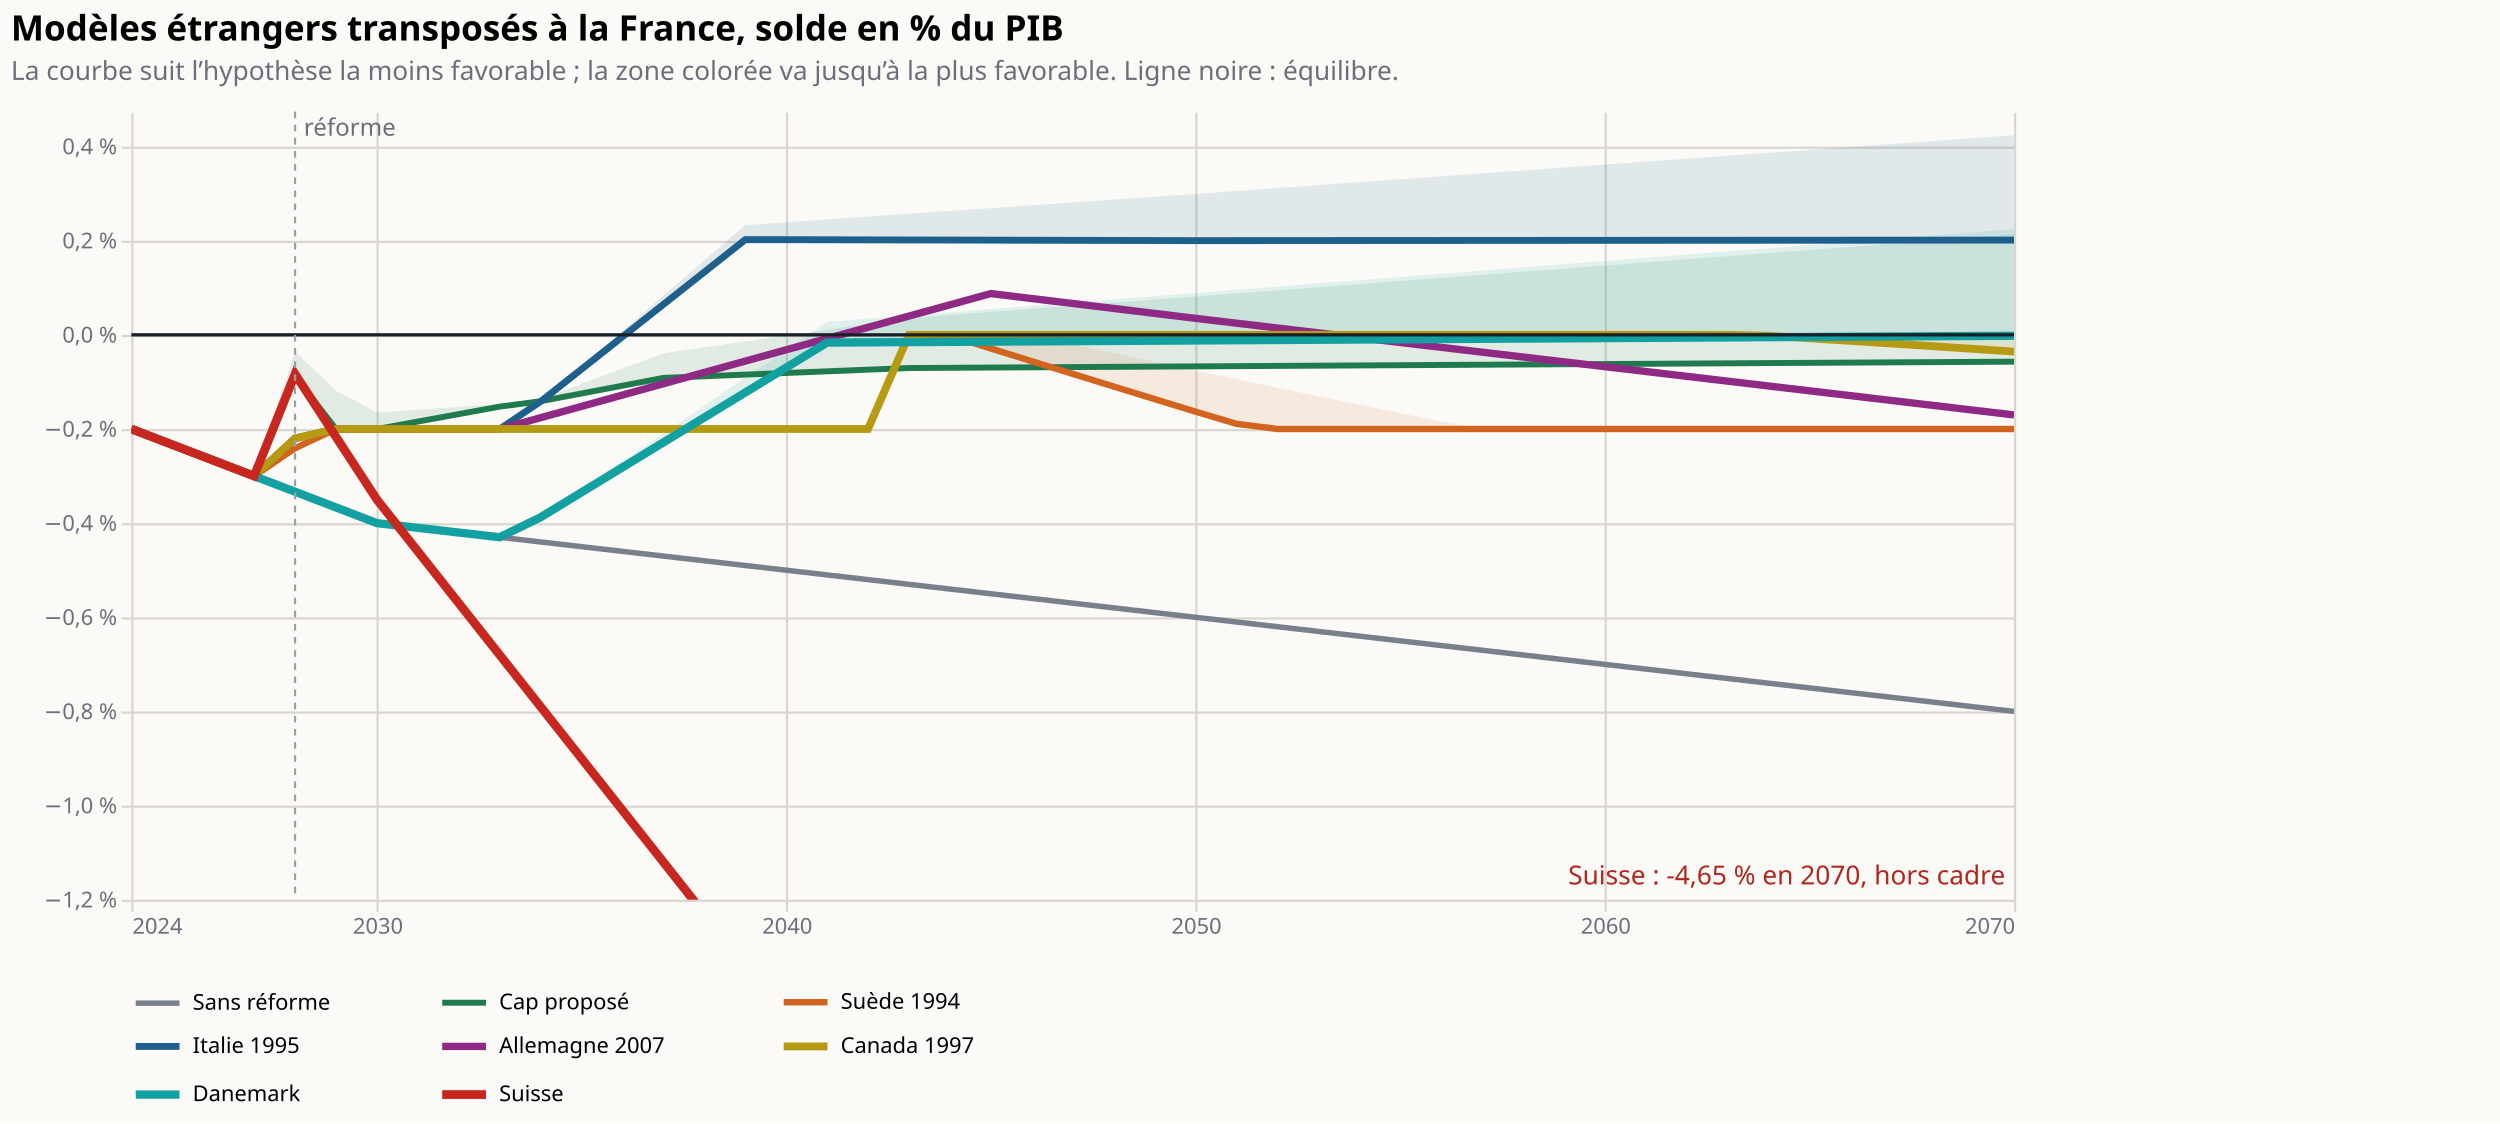
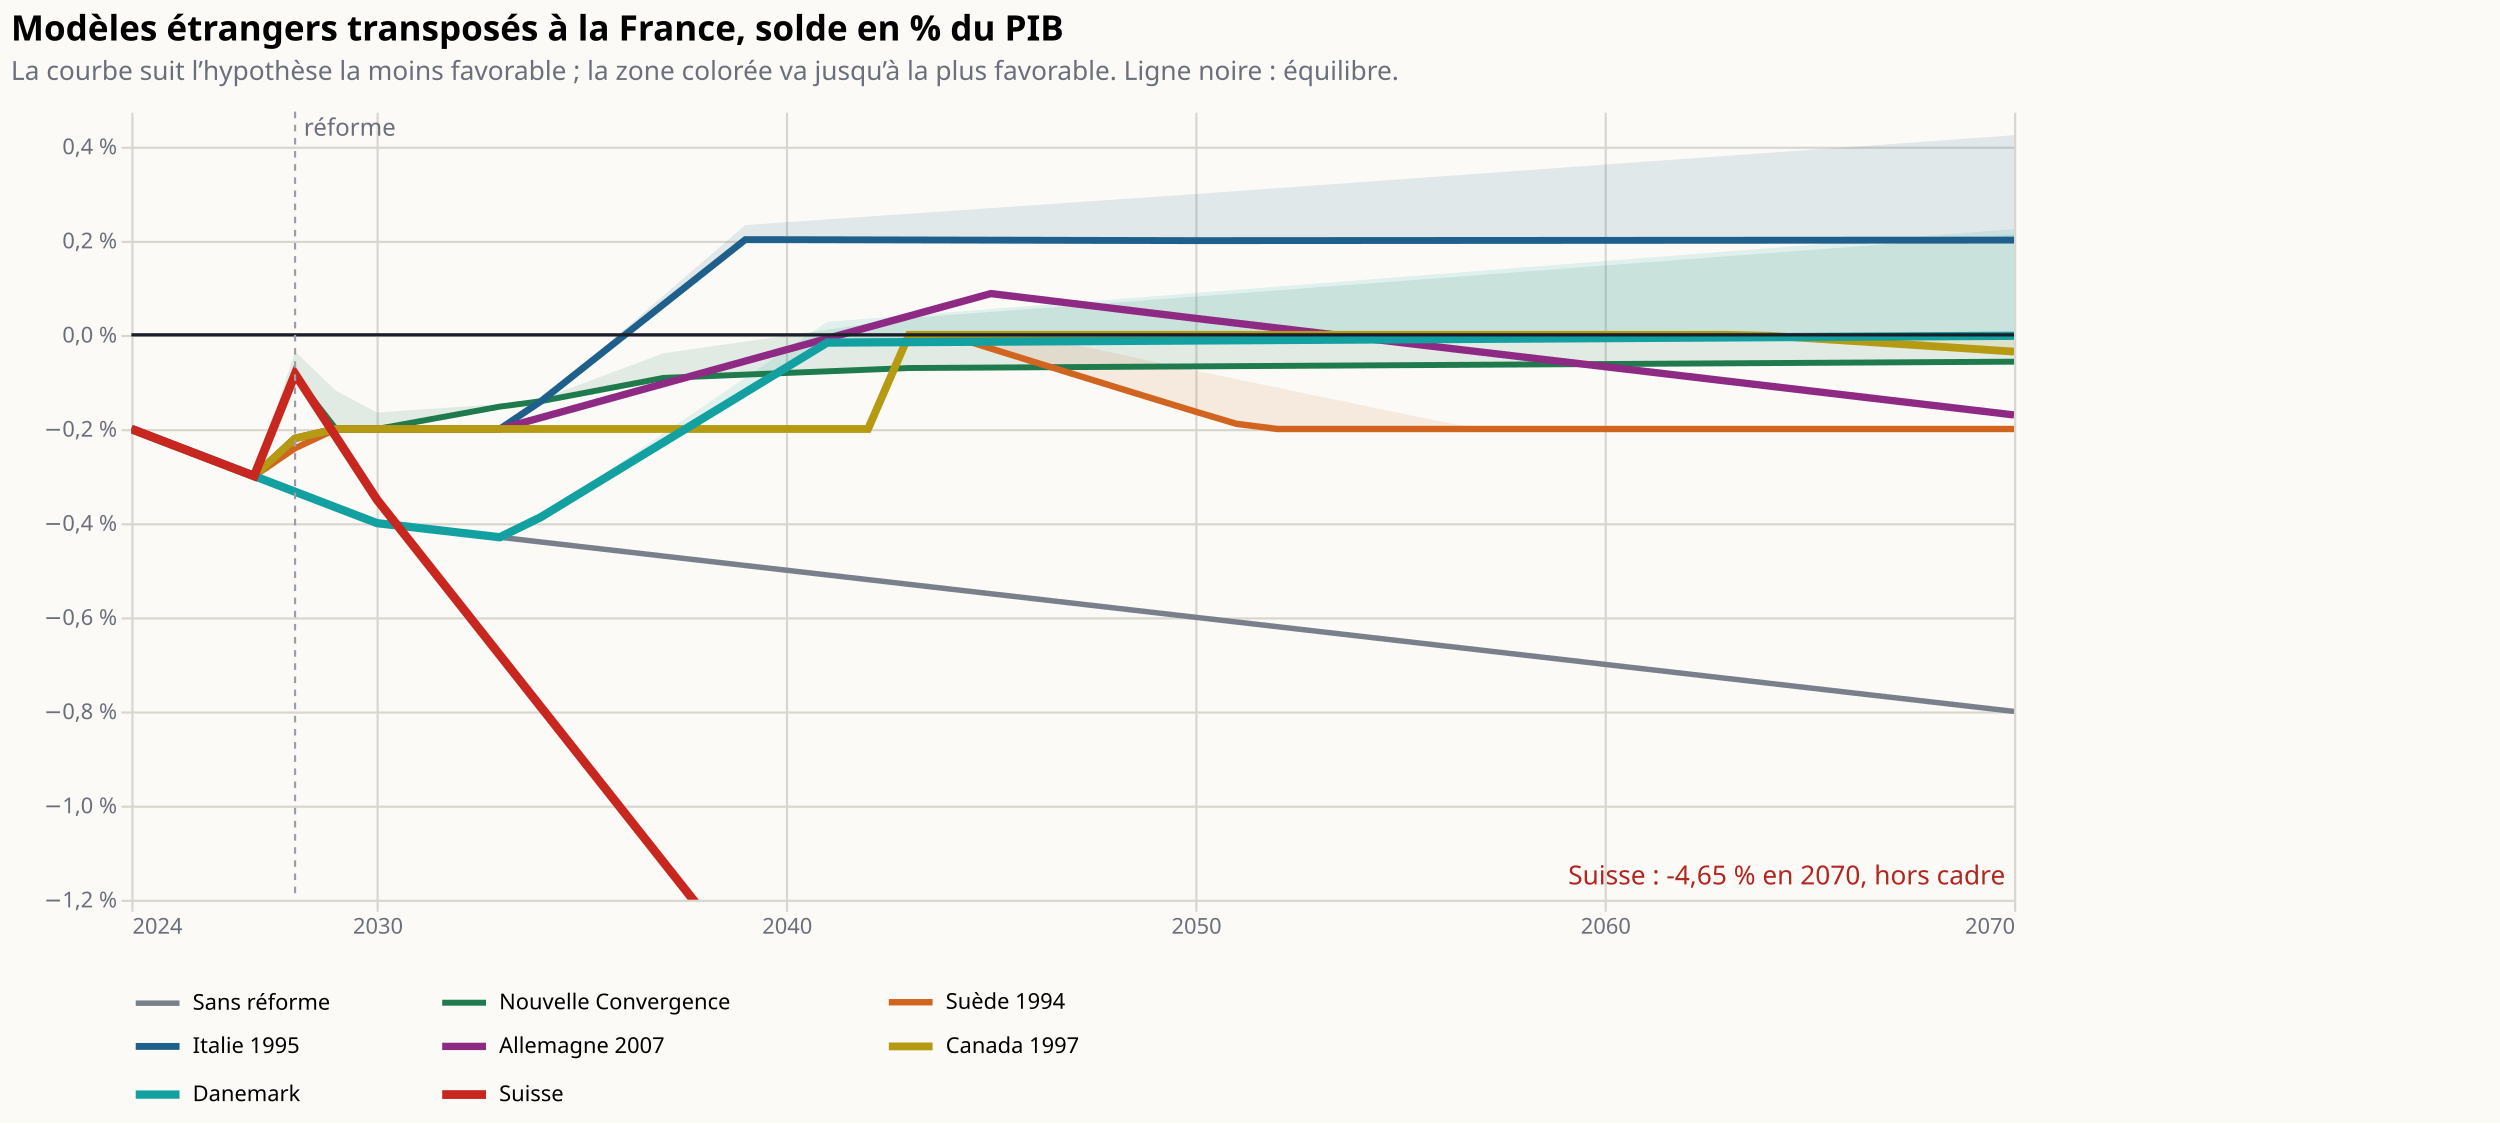
<svg xmlns="http://www.w3.org/2000/svg" version="1.1" class="marks" width="1142" height="513" viewBox="0 0 1142 513">
  <rect width="1142" height="513" fill="#fbfaf7" />
  <g fill="none" stroke-miterlimit="4" transform="translate(60,51)">
    <g class="mark-group role-frame root" role="graphics-object" aria-roledescription="group mark container">
      <g transform="translate(0,0)">
        <path class="background" aria-hidden="true" d="M0,0h860v360h-860Z" />
        <g>
          <g class="mark-group role-axis" aria-hidden="true">
            <g transform="translate(0.5,360.5)">
              <path class="background" aria-hidden="true" d="M0,0h0v0h0Z" pointer-events="none" />
              <g>
                <g class="mark-rule role-axis-grid" pointer-events="none">
                  <line transform="translate(0,-360)" x2="0" y2="360" stroke="#d9d6cf" stroke-width="1" opacity="1" />
                  <line transform="translate(112,-360)" x2="0" y2="360" stroke="#d9d6cf" stroke-width="1" opacity="1" />
                  <line transform="translate(299,-360)" x2="0" y2="360" stroke="#d9d6cf" stroke-width="1" opacity="1" />
                  <line transform="translate(486,-360)" x2="0" y2="360" stroke="#d9d6cf" stroke-width="1" opacity="1" />
                  <line transform="translate(673,-360)" x2="0" y2="360" stroke="#d9d6cf" stroke-width="1" opacity="1" />
                  <line transform="translate(860,-360)" x2="0" y2="360" stroke="#d9d6cf" stroke-width="1" opacity="1" />
                </g>
              </g>
              <path class="foreground" aria-hidden="true" d="" pointer-events="none" display="none" />
            </g>
          </g>
          <g class="mark-group role-axis" aria-hidden="true">
            <g transform="translate(0.5,0.5)">
              <path class="background" aria-hidden="true" d="M0,0h0v0h0Z" pointer-events="none" />
              <g>
                <g class="mark-rule role-axis-grid" pointer-events="none">
                  <line transform="translate(0,360)" x2="860" y2="0" stroke="#d9d6cf" stroke-width="1" opacity="1" />
                  <line transform="translate(0,317)" x2="860" y2="0" stroke="#d9d6cf" stroke-width="1" opacity="1" />
                  <line transform="translate(0,274)" x2="860" y2="0" stroke="#d9d6cf" stroke-width="1" opacity="1" />
                  <line transform="translate(0,231)" x2="860" y2="0" stroke="#d9d6cf" stroke-width="1" opacity="1" />
                  <line transform="translate(0,188)" x2="860" y2="0" stroke="#d9d6cf" stroke-width="1" opacity="1" />
                  <line transform="translate(0,145)" x2="860" y2="0" stroke="#d9d6cf" stroke-width="1" opacity="1" />
                  <line transform="translate(0,102)" x2="860" y2="0" stroke="#d9d6cf" stroke-width="1" opacity="1" />
                  <line transform="translate(0,59)" x2="860" y2="0" stroke="#d9d6cf" stroke-width="1" opacity="1" />
                  <line transform="translate(0,16)" x2="860" y2="0" stroke="#d9d6cf" stroke-width="1" opacity="1" />
                </g>
              </g>
              <path class="foreground" aria-hidden="true" d="" pointer-events="none" display="none" />
            </g>
          </g>
          <g class="mark-group role-axis" role="graphics-symbol" aria-roledescription="axis" aria-label="X-axis for a linear scale with values from 2024 to 2070">
            <g transform="translate(0.5,360.5)">
              <path class="background" aria-hidden="true" d="M0,0h0v0h0Z" pointer-events="none" />
              <g>
                <g class="mark-rule role-axis-tick" pointer-events="none">
                  <line transform="translate(0,0)" x2="0" y2="5" stroke="#d9d6cf" stroke-width="1" opacity="1" />
                  <line transform="translate(112,0)" x2="0" y2="5" stroke="#d9d6cf" stroke-width="1" opacity="1" />
                  <line transform="translate(299,0)" x2="0" y2="5" stroke="#d9d6cf" stroke-width="1" opacity="1" />
                  <line transform="translate(486,0)" x2="0" y2="5" stroke="#d9d6cf" stroke-width="1" opacity="1" />
                  <line transform="translate(673,0)" x2="0" y2="5" stroke="#d9d6cf" stroke-width="1" opacity="1" />
                  <line transform="translate(860,0)" x2="0" y2="5" stroke="#d9d6cf" stroke-width="1" opacity="1" />
                </g>
                <g class="mark-text role-axis-label" pointer-events="none">
                  <text text-anchor="start" transform="translate(0,15)" font-family="system-ui, sans-serif" font-size="10px" fill="#6b6f7b" opacity="1">2024</text>
                  <text text-anchor="middle" transform="translate(112.1739,15)" font-family="system-ui, sans-serif" font-size="10px" fill="#6b6f7b" opacity="1">2030</text>
                  <text text-anchor="middle" transform="translate(299.1304,15)" font-family="system-ui, sans-serif" font-size="10px" fill="#6b6f7b" opacity="1">2040</text>
                  <text text-anchor="middle" transform="translate(486.087,15)" font-family="system-ui, sans-serif" font-size="10px" fill="#6b6f7b" opacity="1">2050</text>
                  <text text-anchor="middle" transform="translate(673.0435,15)" font-family="system-ui, sans-serif" font-size="10px" fill="#6b6f7b" opacity="1">2060</text>
                  <text text-anchor="end" transform="translate(860,15)" font-family="system-ui, sans-serif" font-size="10px" fill="#6b6f7b" opacity="1">2070</text>
                </g>
              </g>
              <path class="foreground" aria-hidden="true" d="" pointer-events="none" display="none" />
            </g>
          </g>
          <g class="mark-group role-axis" role="graphics-symbol" aria-roledescription="axis" aria-label="Y-axis for a linear scale with values from −0.012 to 0.005">
            <g transform="translate(0.5,0.5)">
              <path class="background" aria-hidden="true" d="M0,0h0v0h0Z" pointer-events="none" />
              <g>
                <g class="mark-rule role-axis-tick" pointer-events="none">
                  <line transform="translate(0,360)" x2="-5" y2="0" stroke="#d9d6cf" stroke-width="1" opacity="1" />
                  <line transform="translate(0,317)" x2="-5" y2="0" stroke="#d9d6cf" stroke-width="1" opacity="1" />
                  <line transform="translate(0,274)" x2="-5" y2="0" stroke="#d9d6cf" stroke-width="1" opacity="1" />
                  <line transform="translate(0,231)" x2="-5" y2="0" stroke="#d9d6cf" stroke-width="1" opacity="1" />
                  <line transform="translate(0,188)" x2="-5" y2="0" stroke="#d9d6cf" stroke-width="1" opacity="1" />
                  <line transform="translate(0,145)" x2="-5" y2="0" stroke="#d9d6cf" stroke-width="1" opacity="1" />
                  <line transform="translate(0,102)" x2="-5" y2="0" stroke="#d9d6cf" stroke-width="1" opacity="1" />
                  <line transform="translate(0,59)" x2="-5" y2="0" stroke="#d9d6cf" stroke-width="1" opacity="1" />
                  <line transform="translate(0,16)" x2="-5" y2="0" stroke="#d9d6cf" stroke-width="1" opacity="1" />
                </g>
                <g class="mark-text role-axis-label" pointer-events="none">
                  <text text-anchor="end" transform="translate(-7,363)" font-family="system-ui, sans-serif" font-size="10px" fill="#6b6f7b" opacity="1">−1,2 %</text>
                  <text text-anchor="end" transform="translate(-7,319.9922)" font-family="system-ui, sans-serif" font-size="10px" fill="#6b6f7b" opacity="1">−1,0 %</text>
                  <text text-anchor="end" transform="translate(-7,276.9844)" font-family="system-ui, sans-serif" font-size="10px" fill="#6b6f7b" opacity="1">−0,8 %</text>
                  <text text-anchor="end" transform="translate(-7,233.9767)" font-family="system-ui, sans-serif" font-size="10px" fill="#6b6f7b" opacity="1">−0,6 %</text>
                  <text text-anchor="end" transform="translate(-7,190.9689)" font-family="system-ui, sans-serif" font-size="10px" fill="#6b6f7b" opacity="1">−0,4 %</text>
                  <text text-anchor="end" transform="translate(-7,147.9611)" font-family="system-ui, sans-serif" font-size="10px" fill="#6b6f7b" opacity="1">−0,2 %</text>
                  <text text-anchor="end" transform="translate(-7,104.9533)" font-family="system-ui, sans-serif" font-size="10px" fill="#6b6f7b" opacity="1">0,0 %</text>
                  <text text-anchor="end" transform="translate(-7,61.94557)" font-family="system-ui, sans-serif" font-size="10px" fill="#6b6f7b" opacity="1">0,2 %</text>
                  <text text-anchor="end" transform="translate(-7,18.93779)" font-family="system-ui, sans-serif" font-size="10px" fill="#6b6f7b" opacity="1">0,4 %</text>
                </g>
              </g>
              <path class="foreground" aria-hidden="true" d="" pointer-events="none" display="none" />
            </g>
          </g>
          <g class="mark-group role-scope layer_0_pathgroup" role="graphics-object" aria-roledescription="group mark container">
            <g transform="translate(0,0)">
              <path class="background" aria-hidden="true" d="M0,0h860v360h-860Z" />
              <g>
                <g class="mark-area role-mark layer_0_marks" clip-path="url(#clip11)" role="graphics-object" aria-roledescription="area mark container">
                  <path aria-label="annee: 2024; basse: −0.002; haute: −0.002; scenario: Sans réforme" role="graphics-symbol" aria-roledescription="area mark" d="M0,144.961L18.696,152.129L37.391,159.297L56.087,166.465L74.783,173.633L93.478,180.801L112.174,187.969L130.87,190.119L149.565,192.27L168.261,194.42L186.957,196.57L205.652,198.721L224.348,200.871L243.043,203.022L261.739,205.172L280.435,207.322L299.13,209.473L317.826,211.623L336.522,213.774L355.217,215.924L373.913,218.074L392.609,220.225L411.304,222.375L430,224.526L448.696,226.676L467.391,228.826L486.087,230.977L504.783,233.127L523.478,235.277L542.174,237.428L560.87,239.578L579.565,241.729L598.261,243.879L616.957,246.029L635.652,248.18L654.348,250.33L673.043,252.481L691.739,254.631L710.435,256.781L729.13,258.932L747.826,261.082L766.522,263.233L785.217,265.383L803.913,267.533L822.609,269.684L841.304,271.834L860,273.984L860,273.984L841.304,271.834L822.609,269.684L803.913,267.533L785.217,265.383L766.522,263.233L747.826,261.082L729.13,258.932L710.435,256.781L691.739,254.631L673.043,252.481L654.348,250.33L635.652,248.18L616.957,246.029L598.261,243.879L579.565,241.729L560.87,239.578L542.174,237.428L523.478,235.277L504.783,233.127L486.087,230.977L467.391,228.826L448.696,226.676L430,224.526L411.304,222.375L392.609,220.225L373.913,218.074L355.217,215.924L336.522,213.774L317.826,211.623L299.13,209.473L280.435,207.322L261.739,205.172L243.043,203.022L224.348,200.871L205.652,198.721L186.957,196.57L168.261,194.42L149.565,192.27L130.87,190.119L112.174,187.969L93.478,180.801L74.783,173.633L56.087,166.465L37.391,159.297L18.696,152.129L0,144.961Z" fill="#7a7f8c" opacity="0.12" />
                </g>
              </g>
              <path class="foreground" aria-hidden="true" d="" display="none" />
            </g>
            <g transform="translate(0,0)">
              <path class="background" aria-hidden="true" d="M0,0h860v360h-860Z" />
              <g>
                <g class="mark-area role-mark layer_0_marks" clip-path="url(#clip12)" role="graphics-object" aria-roledescription="area mark container">
-                   <path aria-label="annee: 2024; basse: −0.002; haute: −0.002; scenario: Cap proposé" role="graphics-symbol" aria-roledescription="area mark" d="M0,144.961L18.696,152.129L37.391,159.297L56.087,166.465L74.783,120.948L93.478,144.961L112.174,144.961L130.87,141.561L149.565,138.156L168.261,134.752L186.957,132.274L205.652,128.726L224.348,125.178L243.043,121.629L261.739,120.877L280.435,120.124L299.13,119.371L317.826,118.619L336.522,117.866L355.217,117.114L373.913,117.006L392.609,116.899L411.304,116.791L430,116.684L448.696,116.576L467.391,116.468L486.087,116.361L504.783,116.253L523.478,116.146L542.174,116.038L560.87,115.931L579.565,115.823L598.261,115.716L616.957,115.608L635.652,115.501L654.348,115.393L673.043,115.286L691.739,115.178L710.435,115.071L729.13,114.963L747.826,114.856L766.522,114.748L785.217,114.641L803.913,114.533L822.609,114.426L841.304,114.318L860,114.211L860,56.11L841.304,57.528L822.609,58.946L803.913,60.364L785.217,61.782L766.522,63.2L747.826,64.618L729.13,66.036L710.435,67.454L691.739,68.872L673.043,70.29L654.348,71.708L635.652,73.126L616.957,74.544L598.261,75.962L579.565,77.38L560.87,78.798L542.174,80.216L523.478,81.634L504.783,83.052L486.087,84.47L467.391,85.867L448.696,87.265L430,88.662L411.304,90.059L392.609,91.456L373.913,92.853L355.217,94.25L336.522,96.929L317.826,99.608L299.13,102.287L280.435,104.98L261.739,107.673L243.043,110.366L224.348,117.36L205.652,124.354L186.957,131.347L168.261,133.564L149.565,134.854L130.87,136.145L112.174,137.435L93.478,127.471L74.783,109.551L56.087,166.465L37.391,159.297L18.696,152.129L0,144.961Z" fill="#1f7a4d" opacity="0.12" />
+                   <path aria-label="annee: 2024; basse: −0.002; haute: −0.002; scenario: Nouvelle Convergence" role="graphics-symbol" aria-roledescription="area mark" d="M0,144.961L18.696,152.129L37.391,159.297L56.087,166.465L74.783,120.948L93.478,144.961L112.174,144.961L130.87,141.561L149.565,138.156L168.261,134.752L186.957,132.274L205.652,128.726L224.348,125.178L243.043,121.629L261.739,120.877L280.435,120.124L299.13,119.371L317.826,118.619L336.522,117.866L355.217,117.114L373.913,117.006L392.609,116.899L411.304,116.791L430,116.684L448.696,116.576L467.391,116.468L486.087,116.361L504.783,116.253L523.478,116.146L542.174,116.038L560.87,115.931L579.565,115.823L598.261,115.716L616.957,115.608L635.652,115.501L654.348,115.393L673.043,115.286L691.739,115.178L710.435,115.071L729.13,114.963L747.826,114.856L766.522,114.748L785.217,114.641L803.913,114.533L822.609,114.426L841.304,114.318L860,114.211L860,56.11L841.304,57.528L822.609,58.946L803.913,60.364L785.217,61.782L766.522,63.2L747.826,64.618L729.13,66.036L710.435,67.454L691.739,68.872L673.043,70.29L654.348,71.708L635.652,73.126L616.957,74.544L598.261,75.962L579.565,77.38L560.87,78.798L542.174,80.216L523.478,81.634L504.783,83.052L486.087,84.47L467.391,85.867L448.696,87.265L430,88.662L411.304,90.059L392.609,91.456L373.913,92.853L355.217,94.25L336.522,96.929L317.826,99.608L299.13,102.287L280.435,104.98L261.739,107.673L243.043,110.366L224.348,117.36L205.652,124.354L186.957,131.347L168.261,133.564L149.565,134.854L130.87,136.145L112.174,137.435L93.478,127.471L74.783,109.551L56.087,166.465L37.391,159.297L18.696,152.129L0,144.961Z" fill="#1f7a4d" opacity="0.12" />
                </g>
              </g>
              <path class="foreground" aria-hidden="true" d="" display="none" />
            </g>
            <g transform="translate(0,0)">
              <path class="background" aria-hidden="true" d="M0,0h860v360h-860Z" />
              <g>
                <g class="mark-area role-mark layer_0_marks" clip-path="url(#clip13)" role="graphics-object" aria-roledescription="area mark container">
                  <path aria-label="annee: 2024; basse: −0.002; haute: −0.002; scenario: Suède 1994" role="graphics-symbol" aria-roledescription="area mark" d="M0,144.961L18.696,152.129L37.391,159.297L56.087,166.465L74.783,153.742L93.478,144.961L112.174,144.961L130.87,144.961L149.565,144.961L168.261,144.961L186.957,144.961L205.652,144.961L224.348,144.961L243.043,144.961L261.739,144.961L280.435,144.961L299.13,144.961L317.826,144.961L336.522,144.961L355.217,101.953L373.913,102.361L392.609,108.196L411.304,114.008L430,119.797L448.696,125.565L467.391,131.311L486.087,137.036L504.783,142.603L523.478,144.961L542.174,144.961L560.87,144.961L579.565,144.961L598.261,144.961L616.957,144.961L635.652,144.961L654.348,144.961L673.043,144.961L691.739,144.961L710.435,144.961L729.13,144.961L747.826,144.961L766.522,144.961L785.217,144.961L803.913,144.961L822.609,144.961L841.304,144.961L860,144.961L860,144.424L841.304,144.961L822.609,144.961L803.913,144.961L785.217,144.961L766.522,144.961L747.826,144.961L729.13,144.961L710.435,144.961L691.739,144.961L673.043,144.961L654.348,144.961L635.652,144.961L616.957,144.961L598.261,141.608L579.565,137.742L560.87,133.869L542.174,129.989L523.478,126.102L504.783,122.208L486.087,118.307L467.391,114.275L448.696,110.235L430,106.188L411.304,102.133L392.609,101.953L373.913,101.953L355.217,101.953L336.522,144.961L317.826,144.961L299.13,144.961L280.435,144.961L261.739,144.961L243.043,144.961L224.348,144.961L205.652,144.961L186.957,144.961L168.261,144.961L149.565,144.961L130.87,144.961L112.174,144.961L93.478,144.961L74.783,153.742L56.087,166.465L37.391,159.297L18.696,152.129L0,144.961Z" fill="#d1641f" opacity="0.12" />
                </g>
              </g>
              <path class="foreground" aria-hidden="true" d="" display="none" />
            </g>
            <g transform="translate(0,0)">
              <path class="background" aria-hidden="true" d="M0,0h860v360h-860Z" />
              <g>
                <g class="mark-area role-mark layer_0_marks" clip-path="url(#clip14)" role="graphics-object" aria-roledescription="area mark container">
                  <path aria-label="annee: 2024; basse: −0.002; haute: −0.002; scenario: Italie 1995" role="graphics-symbol" aria-roledescription="area mark" d="M0,144.961L18.696,152.129L37.391,159.297L56.087,166.465L74.783,149.262L93.478,144.961L112.174,144.961L130.87,144.961L149.565,144.961L168.261,144.961L186.957,132.402L205.652,117.617L224.348,102.832L243.043,88.047L261.739,73.262L280.435,58.477L299.13,58.484L317.826,58.527L336.522,58.571L355.217,58.615L373.913,58.659L392.609,58.702L411.304,58.746L430,58.79L448.696,58.834L467.391,58.877L486.087,58.921L504.783,58.909L523.478,58.897L542.174,58.884L560.87,58.872L579.565,58.86L598.261,58.848L616.957,58.835L635.652,58.823L654.348,58.811L673.043,58.798L691.739,58.786L710.435,58.774L729.13,58.762L747.826,58.749L766.522,58.737L785.217,58.725L803.913,58.712L822.609,58.7L841.304,58.688L860,58.676L860,10.752L841.304,12.095L822.609,13.439L803.913,14.782L785.217,16.126L766.522,17.469L747.826,18.813L729.13,20.156L710.435,21.5L691.739,22.843L673.043,24.187L654.348,25.53L635.652,26.874L616.957,28.217L598.261,29.561L579.565,30.904L560.87,32.248L542.174,33.591L523.478,34.935L504.783,36.278L486.087,37.622L467.391,38.909L448.696,40.197L430,41.484L411.304,42.772L392.609,44.059L373.913,45.347L355.217,46.634L336.522,47.921L317.826,49.209L299.13,50.496L280.435,51.821L261.739,67.937L243.043,84.053L224.348,100.169L205.652,116.285L186.957,132.402L168.261,144.961L149.565,144.961L130.87,144.961L112.174,144.961L93.478,144.961L74.783,149.262L56.087,166.465L37.391,159.297L18.696,152.129L0,144.961Z" fill="#1f5f8b" opacity="0.12" />
                </g>
              </g>
              <path class="foreground" aria-hidden="true" d="" display="none" />
            </g>
            <g transform="translate(0,0)">
              <path class="background" aria-hidden="true" d="M0,0h860v360h-860Z" />
              <g>
                <g class="mark-area role-mark layer_0_marks" clip-path="url(#clip15)" role="graphics-object" aria-roledescription="area mark container">
                  <path aria-label="annee: 2024; basse: −0.002; haute: −0.002; scenario: Allemagne 2007" role="graphics-symbol" aria-roledescription="area mark" d="M0,144.961L18.696,152.129L37.391,159.297L56.087,166.465L74.783,149.262L93.478,144.961L112.174,144.961L130.87,144.961L149.565,144.961L168.261,144.961L186.957,139.797L205.652,134.627L224.348,129.456L243.043,124.286L261.739,119.115L280.435,113.944L299.13,108.774L317.826,103.641L336.522,98.508L355.217,93.374L373.913,88.241L392.609,83.108L411.304,85.37L430,87.633L448.696,89.895L467.391,92.158L486.087,94.42L504.783,96.627L523.478,98.833L542.174,101.039L560.87,103.246L579.565,105.452L598.261,107.659L616.957,109.865L635.652,112.072L654.348,114.278L673.043,116.484L691.739,118.691L710.435,120.897L729.13,123.104L747.826,125.31L766.522,127.516L785.217,129.723L803.913,131.929L822.609,134.136L841.304,136.342L860,138.548L860,138.548L841.304,136.342L822.609,134.136L803.913,131.929L785.217,129.723L766.522,127.516L747.826,125.31L729.13,123.104L710.435,120.897L691.739,118.691L673.043,116.484L654.348,114.278L635.652,112.072L616.957,109.865L598.261,107.659L579.565,105.452L560.87,103.246L542.174,101.039L523.478,98.833L504.783,96.627L486.087,94.42L467.391,92.158L448.696,89.895L430,87.633L411.304,85.37L392.609,83.108L373.913,88.241L355.217,93.374L336.522,98.508L317.826,103.641L299.13,108.774L280.435,113.944L261.739,119.115L243.043,124.286L224.348,129.456L205.652,134.627L186.957,139.797L168.261,144.961L149.565,144.961L130.87,144.961L112.174,144.961L93.478,144.961L74.783,149.262L56.087,166.465L37.391,159.297L18.696,152.129L0,144.961Z" fill="#8e2a84" opacity="0.12" />
                </g>
              </g>
              <path class="foreground" aria-hidden="true" d="" display="none" />
            </g>
            <g transform="translate(0,0)">
              <path class="background" aria-hidden="true" d="M0,0h860v360h-860Z" />
              <g>
                <g class="mark-area role-mark layer_0_marks" clip-path="url(#clip16)" role="graphics-object" aria-roledescription="area mark container">
                  <path aria-label="annee: 2024; basse: −0.002; haute: −0.002; scenario: Canada 1997" role="graphics-symbol" aria-roledescription="area mark" d="M0,144.961L18.696,152.129L37.391,159.297L56.087,166.465L74.783,149.262L93.478,144.961L112.174,144.961L130.87,144.961L149.565,144.961L168.261,144.961L186.957,144.961L205.652,144.961L224.348,144.961L243.043,144.961L261.739,144.961L280.435,144.961L299.13,144.961L317.826,144.961L336.522,144.961L355.217,101.953L373.913,101.953L392.609,101.953L411.304,101.953L430,101.953L448.696,101.953L467.391,101.953L486.087,101.953L504.783,101.953L523.478,101.953L542.174,101.953L560.87,101.953L579.565,101.953L598.261,101.953L616.957,101.953L635.652,101.953L654.348,101.953L673.043,101.953L691.739,101.953L710.435,101.953L729.13,101.953L747.826,102.368L766.522,103.524L785.217,104.702L803.913,105.903L822.609,107.125L841.304,108.369L860,109.633L860,101.953L841.304,101.953L822.609,101.953L803.913,101.953L785.217,101.953L766.522,101.953L747.826,101.953L729.13,101.953L710.435,101.953L691.739,101.953L673.043,101.953L654.348,101.953L635.652,101.953L616.957,101.953L598.261,101.953L579.565,101.953L560.87,101.953L542.174,101.953L523.478,101.953L504.783,101.953L486.087,101.953L467.391,101.953L448.696,101.953L430,101.953L411.304,101.953L392.609,101.953L373.913,101.953L355.217,101.953L336.522,144.961L317.826,144.961L299.13,144.961L280.435,144.961L261.739,144.961L243.043,144.961L224.348,144.961L205.652,144.961L186.957,144.961L168.261,144.961L149.565,144.961L130.87,144.961L112.174,144.961L93.478,144.961L74.783,149.262L56.087,166.465L37.391,159.297L18.696,152.129L0,144.961Z" fill="#b59a12" opacity="0.12" />
                </g>
              </g>
              <path class="foreground" aria-hidden="true" d="" display="none" />
            </g>
            <g transform="translate(0,0)">
              <path class="background" aria-hidden="true" d="M0,0h860v360h-860Z" />
              <g>
                <g class="mark-area role-mark layer_0_marks" clip-path="url(#clip17)" role="graphics-object" aria-roledescription="area mark container">
                  <path aria-label="annee: 2024; basse: −0.002; haute: −0.002; scenario: Danemark" role="graphics-symbol" aria-roledescription="area mark" d="M0,144.961L18.696,152.129L37.391,159.297L56.087,166.465L74.783,173.633L93.478,180.801L112.174,187.969L130.87,190.119L149.565,192.27L168.261,194.42L186.957,185.281L205.652,173.884L224.348,162.487L243.043,151.09L261.739,139.693L280.435,128.296L299.13,116.899L317.826,105.501L336.522,105.394L355.217,105.286L373.913,105.179L392.609,105.071L411.304,104.964L430,104.856L448.696,104.749L467.391,104.641L486.087,104.534L504.783,104.426L523.478,104.319L542.174,104.211L560.87,104.104L579.565,103.996L598.261,103.889L616.957,103.781L635.652,103.674L654.348,103.566L673.043,103.459L691.739,103.351L710.435,103.244L729.13,103.136L747.826,103.029L766.522,102.921L785.217,102.814L803.913,102.706L822.609,102.598L841.304,102.491L860,102.383L860,53.613L841.304,55.075L822.609,56.537L803.913,57.999L785.217,59.462L766.522,60.924L747.826,62.386L729.13,63.848L710.435,65.311L691.739,66.773L673.043,68.235L654.348,69.698L635.652,71.16L616.957,72.622L598.261,74.084L579.565,75.547L560.87,77.009L542.174,78.471L523.478,79.933L504.783,81.396L486.087,82.858L467.391,84.32L448.696,85.782L430,87.245L411.304,88.707L392.609,90.169L373.913,91.631L355.217,93.094L336.522,94.556L317.826,96.018L299.13,108.77L280.435,121.522L261.739,134.274L243.043,147.025L224.348,159.777L205.652,172.529L186.957,185.281L168.261,194.42L149.565,192.27L130.87,190.119L112.174,187.969L93.478,180.801L74.783,173.633L56.087,166.465L37.391,159.297L18.696,152.129L0,144.961Z" fill="#12a0a0" opacity="0.12" />
                </g>
              </g>
              <path class="foreground" aria-hidden="true" d="" display="none" />
            </g>
            <g transform="translate(0,0)">
              <path class="background" aria-hidden="true" d="M0,0h860v360h-860Z" />
              <g>
                <g class="mark-area role-mark layer_0_marks" clip-path="url(#clip18)" role="graphics-object" aria-roledescription="area mark container">
                  <path aria-label="annee: 2024; basse: −0.002; haute: −0.002; scenario: Suisse" role="graphics-symbol" aria-roledescription="area mark" d="M0,144.961L18.696,152.129L37.391,159.297L56.087,166.465L74.783,119.873L93.478,148.545L112.174,177.217L130.87,200.871L149.565,224.526L168.261,248.18L186.957,271.834L205.652,295.488L224.348,319.143L243.043,342.797L261.739,366.451L280.435,390.105L299.13,413.76L317.826,437.414L336.522,461.068L355.217,484.723L373.913,508.377L392.609,532.031L411.304,555.685L430,579.34L448.696,602.994L467.391,626.648L486.087,650.302L504.783,673.957L523.478,697.611L542.174,721.265L560.87,744.92L579.565,768.574L598.261,792.228L616.957,815.882L635.652,839.537L654.348,863.191L673.043,886.845L691.739,910.5L710.435,934.154L729.13,957.808L747.826,981.462L766.522,1005.117L785.217,1028.771L803.913,1052.425L822.609,1076.079L841.304,1099.734L860,1101.884L860,1101.884L841.304,1099.734L822.609,1076.079L803.913,1052.425L785.217,1028.771L766.522,1005.117L747.826,981.462L729.13,957.808L710.435,934.154L691.739,910.5L673.043,886.845L654.348,863.191L635.652,839.537L616.957,815.882L598.261,792.228L579.565,768.574L560.87,744.92L542.174,721.265L523.478,697.611L504.783,673.957L486.087,650.302L467.391,626.648L448.696,602.994L430,579.34L411.304,555.685L392.609,532.031L373.913,508.377L355.217,484.723L336.522,461.068L317.826,437.414L299.13,413.76L280.435,390.105L261.739,366.451L243.043,342.797L224.348,319.143L205.652,295.488L186.957,271.834L168.261,248.18L149.565,224.526L130.87,200.871L112.174,177.217L93.478,148.545L74.783,119.873L56.087,166.465L37.391,159.297L18.696,152.129L0,144.961Z" fill="#c8271f" opacity="0.12" />
                </g>
              </g>
              <path class="foreground" aria-hidden="true" d="" display="none" />
            </g>
          </g>
          <g class="mark-group role-scope layer_1_pathgroup" role="graphics-object" aria-roledescription="group mark container">
            <g transform="translate(0,0)">
              <path class="background" aria-hidden="true" d="M0,0h860v360h-860Z" />
              <g>
                <g class="mark-line role-mark layer_1_marks" clip-path="url(#clip19)" role="graphics-object" aria-roledescription="line mark container">
                  <path aria-label="annee: 2024; basse: −0.002; scenario: Sans réforme" role="graphics-symbol" aria-roledescription="line mark" d="M0,144.961L18.696,152.129L37.391,159.297L56.087,166.465L74.783,173.633L93.478,180.801L112.174,187.969L130.87,190.119L149.565,192.27L168.261,194.42L186.957,196.57L205.652,198.721L224.348,200.871L243.043,203.022L261.739,205.172L280.435,207.322L299.13,209.473L317.826,211.623L336.522,213.774L355.217,215.924L373.913,218.074L392.609,220.225L411.304,222.375L430,224.526L448.696,226.676L467.391,228.826L486.087,230.977L504.783,233.127L523.478,235.277L542.174,237.428L560.87,239.578L579.565,241.729L598.261,243.879L616.957,246.029L635.652,248.18L654.348,250.33L673.043,252.481L691.739,254.631L710.435,256.781L729.13,258.932L747.826,261.082L766.522,263.233L785.217,265.383L803.913,267.533L822.609,269.684L841.304,271.834L860,273.984" stroke="#7a7f8c" stroke-width="2.5" />
                </g>
              </g>
              <path class="foreground" aria-hidden="true" d="" display="none" />
            </g>
            <g transform="translate(0,0)">
              <path class="background" aria-hidden="true" d="M0,0h860v360h-860Z" />
              <g>
                <g class="mark-line role-mark layer_1_marks" clip-path="url(#clip20)" role="graphics-object" aria-roledescription="line mark container">
-                   <path aria-label="annee: 2024; basse: −0.002; scenario: Cap proposé" role="graphics-symbol" aria-roledescription="line mark" d="M0,144.961L18.696,152.129L37.391,159.297L56.087,166.465L74.783,120.948L93.478,144.961L112.174,144.961L130.87,141.561L149.565,138.156L168.261,134.752L186.957,132.274L205.652,128.726L224.348,125.178L243.043,121.629L261.739,120.877L280.435,120.124L299.13,119.371L317.826,118.619L336.522,117.866L355.217,117.114L373.913,117.006L392.609,116.899L411.304,116.791L430,116.684L448.696,116.576L467.391,116.468L486.087,116.361L504.783,116.253L523.478,116.146L542.174,116.038L560.87,115.931L579.565,115.823L598.261,115.716L616.957,115.608L635.652,115.501L654.348,115.393L673.043,115.286L691.739,115.178L710.435,115.071L729.13,114.963L747.826,114.856L766.522,114.748L785.217,114.641L803.913,114.533L822.609,114.426L841.304,114.318L860,114.211" stroke="#1f7a4d" stroke-width="2.714" />
+                   <path aria-label="annee: 2024; basse: −0.002; scenario: Nouvelle Convergence" role="graphics-symbol" aria-roledescription="line mark" d="M0,144.961L18.696,152.129L37.391,159.297L56.087,166.465L74.783,120.948L93.478,144.961L112.174,144.961L130.87,141.561L149.565,138.156L168.261,134.752L186.957,132.274L205.652,128.726L224.348,125.178L243.043,121.629L261.739,120.877L280.435,120.124L299.13,119.371L317.826,118.619L336.522,117.866L355.217,117.114L373.913,117.006L392.609,116.899L411.304,116.791L430,116.684L448.696,116.576L467.391,116.468L486.087,116.361L504.783,116.253L523.478,116.146L542.174,116.038L560.87,115.931L579.565,115.823L598.261,115.716L616.957,115.608L635.652,115.501L654.348,115.393L673.043,115.286L691.739,115.178L710.435,115.071L729.13,114.963L747.826,114.856L766.522,114.748L785.217,114.641L803.913,114.533L822.609,114.426L841.304,114.318L860,114.211" stroke="#1f7a4d" stroke-width="2.714" />
                </g>
              </g>
              <path class="foreground" aria-hidden="true" d="" display="none" />
            </g>
            <g transform="translate(0,0)">
              <path class="background" aria-hidden="true" d="M0,0h860v360h-860Z" />
              <g>
                <g class="mark-line role-mark layer_1_marks" clip-path="url(#clip21)" role="graphics-object" aria-roledescription="line mark container">
                  <path aria-label="annee: 2024; basse: −0.002; scenario: Suède 1994" role="graphics-symbol" aria-roledescription="line mark" d="M0,144.961L18.696,152.129L37.391,159.297L56.087,166.465L74.783,153.742L93.478,144.961L112.174,144.961L130.87,144.961L149.565,144.961L168.261,144.961L186.957,144.961L205.652,144.961L224.348,144.961L243.043,144.961L261.739,144.961L280.435,144.961L299.13,144.961L317.826,144.961L336.522,144.961L355.217,101.953L373.913,102.361L392.609,108.196L411.304,114.008L430,119.797L448.696,125.565L467.391,131.311L486.087,137.036L504.783,142.603L523.478,144.961L542.174,144.961L560.87,144.961L579.565,144.961L598.261,144.961L616.957,144.961L635.652,144.961L654.348,144.961L673.043,144.961L691.739,144.961L710.435,144.961L729.13,144.961L747.826,144.961L766.522,144.961L785.217,144.961L803.913,144.961L822.609,144.961L841.304,144.961L860,144.961" stroke="#d1641f" stroke-width="2.929" />
                </g>
              </g>
              <path class="foreground" aria-hidden="true" d="" display="none" />
            </g>
            <g transform="translate(0,0)">
              <path class="background" aria-hidden="true" d="M0,0h860v360h-860Z" />
              <g>
                <g class="mark-line role-mark layer_1_marks" clip-path="url(#clip22)" role="graphics-object" aria-roledescription="line mark container">
                  <path aria-label="annee: 2024; basse: −0.002; scenario: Italie 1995" role="graphics-symbol" aria-roledescription="line mark" d="M0,144.961L18.696,152.129L37.391,159.297L56.087,166.465L74.783,149.262L93.478,144.961L112.174,144.961L130.87,144.961L149.565,144.961L168.261,144.961L186.957,132.402L205.652,117.617L224.348,102.832L243.043,88.047L261.739,73.262L280.435,58.477L299.13,58.484L317.826,58.527L336.522,58.571L355.217,58.615L373.913,58.659L392.609,58.702L411.304,58.746L430,58.79L448.696,58.834L467.391,58.877L486.087,58.921L504.783,58.909L523.478,58.897L542.174,58.884L560.87,58.872L579.565,58.86L598.261,58.848L616.957,58.835L635.652,58.823L654.348,58.811L673.043,58.798L691.739,58.786L710.435,58.774L729.13,58.762L747.826,58.749L766.522,58.737L785.217,58.725L803.913,58.712L822.609,58.7L841.304,58.688L860,58.676" stroke="#1f5f8b" stroke-width="3.143" />
                </g>
              </g>
              <path class="foreground" aria-hidden="true" d="" display="none" />
            </g>
            <g transform="translate(0,0)">
              <path class="background" aria-hidden="true" d="M0,0h860v360h-860Z" />
              <g>
                <g class="mark-line role-mark layer_1_marks" clip-path="url(#clip23)" role="graphics-object" aria-roledescription="line mark container">
                  <path aria-label="annee: 2024; basse: −0.002; scenario: Allemagne 2007" role="graphics-symbol" aria-roledescription="line mark" d="M0,144.961L18.696,152.129L37.391,159.297L56.087,166.465L74.783,149.262L93.478,144.961L112.174,144.961L130.87,144.961L149.565,144.961L168.261,144.961L186.957,139.797L205.652,134.627L224.348,129.456L243.043,124.286L261.739,119.115L280.435,113.944L299.13,108.774L317.826,103.641L336.522,98.508L355.217,93.374L373.913,88.241L392.609,83.108L411.304,85.37L430,87.633L448.696,89.895L467.391,92.158L486.087,94.42L504.783,96.627L523.478,98.833L542.174,101.039L560.87,103.246L579.565,105.452L598.261,107.659L616.957,109.865L635.652,112.072L654.348,114.278L673.043,116.484L691.739,118.691L710.435,120.897L729.13,123.104L747.826,125.31L766.522,127.516L785.217,129.723L803.913,131.929L822.609,134.136L841.304,136.342L860,138.548" stroke="#8e2a84" stroke-width="3.357" />
                </g>
              </g>
              <path class="foreground" aria-hidden="true" d="" display="none" />
            </g>
            <g transform="translate(0,0)">
              <path class="background" aria-hidden="true" d="M0,0h860v360h-860Z" />
              <g>
                <g class="mark-line role-mark layer_1_marks" clip-path="url(#clip24)" role="graphics-object" aria-roledescription="line mark container">
                  <path aria-label="annee: 2024; basse: −0.002; scenario: Canada 1997" role="graphics-symbol" aria-roledescription="line mark" d="M0,144.961L18.696,152.129L37.391,159.297L56.087,166.465L74.783,149.262L93.478,144.961L112.174,144.961L130.87,144.961L149.565,144.961L168.261,144.961L186.957,144.961L205.652,144.961L224.348,144.961L243.043,144.961L261.739,144.961L280.435,144.961L299.13,144.961L317.826,144.961L336.522,144.961L355.217,101.953L373.913,101.953L392.609,101.953L411.304,101.953L430,101.953L448.696,101.953L467.391,101.953L486.087,101.953L504.783,101.953L523.478,101.953L542.174,101.953L560.87,101.953L579.565,101.953L598.261,101.953L616.957,101.953L635.652,101.953L654.348,101.953L673.043,101.953L691.739,101.953L710.435,101.953L729.13,101.953L747.826,102.368L766.522,103.524L785.217,104.702L803.913,105.903L822.609,107.125L841.304,108.369L860,109.633" stroke="#b59a12" stroke-width="3.571" />
                </g>
              </g>
              <path class="foreground" aria-hidden="true" d="" display="none" />
            </g>
            <g transform="translate(0,0)">
              <path class="background" aria-hidden="true" d="M0,0h860v360h-860Z" />
              <g>
                <g class="mark-line role-mark layer_1_marks" clip-path="url(#clip25)" role="graphics-object" aria-roledescription="line mark container">
                  <path aria-label="annee: 2024; basse: −0.002; scenario: Danemark" role="graphics-symbol" aria-roledescription="line mark" d="M0,144.961L18.696,152.129L37.391,159.297L56.087,166.465L74.783,173.633L93.478,180.801L112.174,187.969L130.87,190.119L149.565,192.27L168.261,194.42L186.957,185.281L205.652,173.884L224.348,162.487L243.043,151.09L261.739,139.693L280.435,128.296L299.13,116.899L317.826,105.501L336.522,105.394L355.217,105.286L373.913,105.179L392.609,105.071L411.304,104.964L430,104.856L448.696,104.749L467.391,104.641L486.087,104.534L504.783,104.426L523.478,104.319L542.174,104.211L560.87,104.104L579.565,103.996L598.261,103.889L616.957,103.781L635.652,103.674L654.348,103.566L673.043,103.459L691.739,103.351L710.435,103.244L729.13,103.136L747.826,103.029L766.522,102.921L785.217,102.814L803.913,102.706L822.609,102.598L841.304,102.491L860,102.383" stroke="#12a0a0" stroke-width="3.786" />
                </g>
              </g>
              <path class="foreground" aria-hidden="true" d="" display="none" />
            </g>
            <g transform="translate(0,0)">
              <path class="background" aria-hidden="true" d="M0,0h860v360h-860Z" />
              <g>
                <g class="mark-line role-mark layer_1_marks" clip-path="url(#clip26)" role="graphics-object" aria-roledescription="line mark container">
                  <path aria-label="annee: 2024; basse: −0.002; scenario: Suisse" role="graphics-symbol" aria-roledescription="line mark" d="M0,144.961L18.696,152.129L37.391,159.297L56.087,166.465L74.783,119.873L93.478,148.545L112.174,177.217L130.87,200.871L149.565,224.526L168.261,248.18L186.957,271.834L205.652,295.488L224.348,319.143L243.043,342.797L261.739,366.451L280.435,390.105L299.13,413.76L317.826,437.414L336.522,461.068L355.217,484.723L373.913,508.377L392.609,532.031L411.304,555.685L430,579.34L448.696,602.994L467.391,626.648L486.087,650.302L504.783,673.957L523.478,697.611L542.174,721.265L560.87,744.92L579.565,768.574L598.261,792.228L616.957,815.882L635.652,839.537L654.348,863.191L673.043,886.845L691.739,910.5L710.435,934.154L729.13,957.808L747.826,981.462L766.522,1005.117L785.217,1028.771L803.913,1052.425L822.609,1076.079L841.304,1099.734L860,1101.884" stroke="#c8271f" stroke-width="4" />
                </g>
              </g>
              <path class="foreground" aria-hidden="true" d="" display="none" />
            </g>
          </g>
          <g class="mark-rule role-mark layer_2_marks" role="graphics-object" aria-roledescription="rule mark container">
            <line aria-label="y: 0" role="graphics-symbol" aria-roledescription="rule mark" transform="translate(0,101.9533)" x2="860" y2="0" stroke="#1b1f2a" stroke-width="1.5" />
          </g>
          <g class="mark-rule role-mark layer_3_marks" role="graphics-object" aria-roledescription="rule mark container">
            <line aria-label="annee: 2028" role="graphics-symbol" aria-roledescription="rule mark" transform="translate(74.78261,0)" x2="0" y2="360" stroke="#9a9ea8" stroke-dasharray="3,3" />
          </g>
          <g class="mark-text role-mark layer_4_marks" role="graphics-object" aria-roledescription="text mark container">
            <text aria-label="annee: 2028; libelle: réforme" role="graphics-symbol" aria-roledescription="text mark" text-anchor="start" transform="translate(78.78261,11)" font-family="system-ui, sans-serif" font-size="11px" fill="#6b6f7b">réforme</text>
          </g>
          <g class="mark-text role-mark layer_5_marks" role="graphics-object" aria-roledescription="text mark container">
            <text aria-label="annee: 2070; libelle: Suisse : -4,65 % en 2070, hors cadre" role="graphics-symbol" aria-roledescription="text mark" text-anchor="end" transform="translate(856,353)" font-family="system-ui, sans-serif" font-size="12px" fill="#b3251e">Suisse : -4,65 % en 2070, hors cadre</text>
          </g>
-           <g class="mark-group role-legend" role="graphics-symbol" aria-roledescription="legend" aria-label="Symbol legend for fill color, stroke color and strokeWidth with 8 values: Sans réforme, Cap proposé, Suède 1994, Italie 1995, Allemagne 2007, ending with Suisse">
+           <g class="mark-group role-legend" role="graphics-symbol" aria-roledescription="legend" aria-label="Symbol legend for fill color, stroke color and strokeWidth with 8 values: Sans réforme, Nouvelle Convergence, Suède 1994, Italie 1995, Allemagne 2007, ending with Suisse">
            <g transform="translate(0,395)">
-               <path class="background" aria-hidden="true" d="M0,0h412v62h-412Z" pointer-events="none" />
+               <path class="background" aria-hidden="true" d="M0,0h460v62h-460Z" pointer-events="none" />
              <g>
                <g class="mark-group role-legend-entry">
                  <g transform="translate(0,0)">
                    <path class="background" aria-hidden="true" d="M0,0h0v0h0Z" pointer-events="none" />
                    <g>
                      <g class="mark-group role-scope" role="graphics-object" aria-roledescription="group mark container">
                        <g transform="translate(0,0.75)">
                          <path class="background" aria-hidden="true" d="M0,0h124v16.5h-124Z" pointer-events="none" opacity="1" />
                          <g>
                            <g class="mark-symbol role-legend-symbol" pointer-events="none">
                              <path transform="translate(12,11.5)" d="M-10,0L10,0" fill="#7a7f8c" stroke="#7a7f8c" stroke-width="2.5" opacity="1" />
                            </g>
                            <g class="mark-text role-legend-label" pointer-events="none">
                              <text text-anchor="start" transform="translate(28,14.5)" font-family="system-ui, sans-serif" font-size="10px" fill="#000" opacity="1">Sans réforme</text>
                            </g>
                          </g>
                          <path class="foreground" aria-hidden="true" d="" pointer-events="none" display="none" />
                        </g>
                        <g transform="translate(140,0.5357143)">
-                           <path class="background" aria-hidden="true" d="M0,0h140v16.929h-140Z" pointer-events="none" opacity="1" />
+                           <path class="background" aria-hidden="true" d="M0,0h188v16.929h-188Z" pointer-events="none" opacity="1" />
                          <g>
                            <g class="mark-symbol role-legend-symbol" pointer-events="none">
                              <path transform="translate(12,11.5)" d="M-10,0L10,0" fill="#1f7a4d" stroke="#1f7a4d" stroke-width="2.714" opacity="1" />
                            </g>
                            <g class="mark-text role-legend-label" pointer-events="none">
-                               <text text-anchor="start" transform="translate(28,14.5)" font-family="system-ui, sans-serif" font-size="10px" fill="#000" opacity="1">Cap proposé</text>
-                             </g>
-                           </g>
-                           <path class="foreground" aria-hidden="true" d="" pointer-events="none" display="none" />
-                         </g>
-                         <g transform="translate(296,0.3214286)">
+                               <text text-anchor="start" transform="translate(28,14.5)" font-family="system-ui, sans-serif" font-size="10px" fill="#000" opacity="1">Nouvelle Convergence</text>
+                             </g>
+                           </g>
+                           <path class="foreground" aria-hidden="true" d="" pointer-events="none" display="none" />
+                         </g>
+                         <g transform="translate(344,0.3214286)">
                          <path class="background" aria-hidden="true" d="M0,0h116v17.357h-116Z" pointer-events="none" opacity="1" />
                          <g>
                            <g class="mark-symbol role-legend-symbol" pointer-events="none">
                              <path transform="translate(12,11.5)" d="M-10,0L10,0" fill="#d1641f" stroke="#d1641f" stroke-width="2.929" opacity="1" />
                            </g>
                            <g class="mark-text role-legend-label" pointer-events="none">
                              <text text-anchor="start" transform="translate(28,14.5)" font-family="system-ui, sans-serif" font-size="10px" fill="#000" opacity="1">Suède 1994</text>
                            </g>
                          </g>
                          <path class="foreground" aria-hidden="true" d="" pointer-events="none" display="none" />
                        </g>
                        <g transform="translate(0,20)">
                          <path class="background" aria-hidden="true" d="M0,0h124v18.286h-124Z" pointer-events="none" opacity="1" />
                          <g>
                            <g class="mark-symbol role-legend-symbol" pointer-events="none">
                              <path transform="translate(12,12)" d="M-10,0L10,0" fill="#1f5f8b" stroke="#1f5f8b" stroke-width="3.143" opacity="1" />
                            </g>
                            <g class="mark-text role-legend-label" pointer-events="none">
                              <text text-anchor="start" transform="translate(28,15)" font-family="system-ui, sans-serif" font-size="10px" fill="#000" opacity="1">Italie 1995</text>
                            </g>
                          </g>
                          <path class="foreground" aria-hidden="true" d="" pointer-events="none" display="none" />
                        </g>
                        <g transform="translate(140,20)">
-                           <path class="background" aria-hidden="true" d="M0,0h140v18.714h-140Z" pointer-events="none" opacity="1" />
+                           <path class="background" aria-hidden="true" d="M0,0h188v18.714h-188Z" pointer-events="none" opacity="1" />
                          <g>
                            <g class="mark-symbol role-legend-symbol" pointer-events="none">
                              <path transform="translate(12,12)" d="M-10,0L10,0" fill="#8e2a84" stroke="#8e2a84" stroke-width="3.357" opacity="1" />
                            </g>
                            <g class="mark-text role-legend-label" pointer-events="none">
                              <text text-anchor="start" transform="translate(28,15)" font-family="system-ui, sans-serif" font-size="10px" fill="#000" opacity="1">Allemagne 2007</text>
                            </g>
                          </g>
                          <path class="foreground" aria-hidden="true" d="" pointer-events="none" display="none" />
                        </g>
-                         <g transform="translate(296,20)">
+                         <g transform="translate(344,20)">
                          <path class="background" aria-hidden="true" d="M0,0h116v19.143h-116Z" pointer-events="none" opacity="1" />
                          <g>
                            <g class="mark-symbol role-legend-symbol" pointer-events="none">
                              <path transform="translate(12,12)" d="M-10,0L10,0" fill="#b59a12" stroke="#b59a12" stroke-width="3.571" opacity="1" />
                            </g>
                            <g class="mark-text role-legend-label" pointer-events="none">
                              <text text-anchor="start" transform="translate(28,15)" font-family="system-ui, sans-serif" font-size="10px" fill="#000" opacity="1">Canada 1997</text>
                            </g>
                          </g>
                          <path class="foreground" aria-hidden="true" d="" pointer-events="none" display="none" />
                        </g>
                        <g transform="translate(0,42)">
                          <path class="background" aria-hidden="true" d="M0,0h124v19.571h-124Z" pointer-events="none" opacity="1" />
                          <g>
                            <g class="mark-symbol role-legend-symbol" pointer-events="none">
                              <path transform="translate(12,12)" d="M-10,0L10,0" fill="#12a0a0" stroke="#12a0a0" stroke-width="3.786" opacity="1" />
                            </g>
                            <g class="mark-text role-legend-label" pointer-events="none">
                              <text text-anchor="start" transform="translate(28,15)" font-family="system-ui, sans-serif" font-size="10px" fill="#000" opacity="1">Danemark</text>
                            </g>
                          </g>
                          <path class="foreground" aria-hidden="true" d="" pointer-events="none" display="none" />
                        </g>
                        <g transform="translate(140,42)">
-                           <path class="background" aria-hidden="true" d="M0,0h140v20h-140Z" pointer-events="none" opacity="1" />
+                           <path class="background" aria-hidden="true" d="M0,0h188v20h-188Z" pointer-events="none" opacity="1" />
                          <g>
                            <g class="mark-symbol role-legend-symbol" pointer-events="none">
                              <path transform="translate(12,12)" d="M-10,0L10,0" fill="#c8271f" stroke="#c8271f" stroke-width="4" opacity="1" />
                            </g>
                            <g class="mark-text role-legend-label" pointer-events="none">
                              <text text-anchor="start" transform="translate(28,15)" font-family="system-ui, sans-serif" font-size="10px" fill="#000" opacity="1">Suisse</text>
                            </g>
                          </g>
                          <path class="foreground" aria-hidden="true" d="" pointer-events="none" display="none" />
                        </g>
                      </g>
                    </g>
                    <path class="foreground" aria-hidden="true" d="" pointer-events="none" display="none" />
                  </g>
                </g>
              </g>
              <path class="foreground" aria-hidden="true" d="" pointer-events="none" display="none" />
            </g>
          </g>
          <g class="mark-group role-title">
            <g transform="translate(-55,-45.5)">
              <path class="background" aria-hidden="true" d="M0,0h0v0h0Z" pointer-events="none" />
              <g>
                <g class="mark-text role-title-text" role="graphics-symbol" aria-roledescription="title" aria-label="Title text 'Modèles étrangers transposés à la France, solde en % du PIB'" pointer-events="none">
                  <text text-anchor="start" transform="translate(0,13)" font-family="system-ui, sans-serif" font-size="16px" font-weight="bold" fill="#000" opacity="1">Modèles étrangers transposés à la France, solde en % du PIB</text>
                </g>
                <g class="mark-text role-title-subtitle" role="graphics-symbol" aria-roledescription="subtitle" aria-label="Subtitle text 'La courbe suit l’hypothèse la moins favorable ; la zone colorée va jusqu’à la plus favorable. Ligne noire : équilibre.'" pointer-events="none">
                  <text text-anchor="start" transform="translate(0,31)" font-family="system-ui, sans-serif" font-size="12px" fill="#6b6f7b" opacity="1">La courbe suit l’hypothèse la moins favorable ; la zone colorée va jusqu’à la plus favorable. Ligne noire : équilibre.</text>
                </g>
              </g>
              <path class="foreground" aria-hidden="true" d="" pointer-events="none" display="none" />
            </g>
          </g>
        </g>
        <path class="foreground" aria-hidden="true" d="" display="none" />
      </g>
    </g>
  </g>
  <defs>
    <clipPath id="clip11">
      <rect x="0" y="0" width="860" height="360" />
    </clipPath>
    <clipPath id="clip12">
      <rect x="0" y="0" width="860" height="360" />
    </clipPath>
    <clipPath id="clip13">
      <rect x="0" y="0" width="860" height="360" />
    </clipPath>
    <clipPath id="clip14">
      <rect x="0" y="0" width="860" height="360" />
    </clipPath>
    <clipPath id="clip15">
      <rect x="0" y="0" width="860" height="360" />
    </clipPath>
    <clipPath id="clip16">
      <rect x="0" y="0" width="860" height="360" />
    </clipPath>
    <clipPath id="clip17">
      <rect x="0" y="0" width="860" height="360" />
    </clipPath>
    <clipPath id="clip18">
      <rect x="0" y="0" width="860" height="360" />
    </clipPath>
    <clipPath id="clip19">
      <rect x="0" y="0" width="860" height="360" />
    </clipPath>
    <clipPath id="clip20">
      <rect x="0" y="0" width="860" height="360" />
    </clipPath>
    <clipPath id="clip21">
      <rect x="0" y="0" width="860" height="360" />
    </clipPath>
    <clipPath id="clip22">
      <rect x="0" y="0" width="860" height="360" />
    </clipPath>
    <clipPath id="clip23">
      <rect x="0" y="0" width="860" height="360" />
    </clipPath>
    <clipPath id="clip24">
      <rect x="0" y="0" width="860" height="360" />
    </clipPath>
    <clipPath id="clip25">
      <rect x="0" y="0" width="860" height="360" />
    </clipPath>
    <clipPath id="clip26">
      <rect x="0" y="0" width="860" height="360" />
    </clipPath>
  </defs>
</svg>
